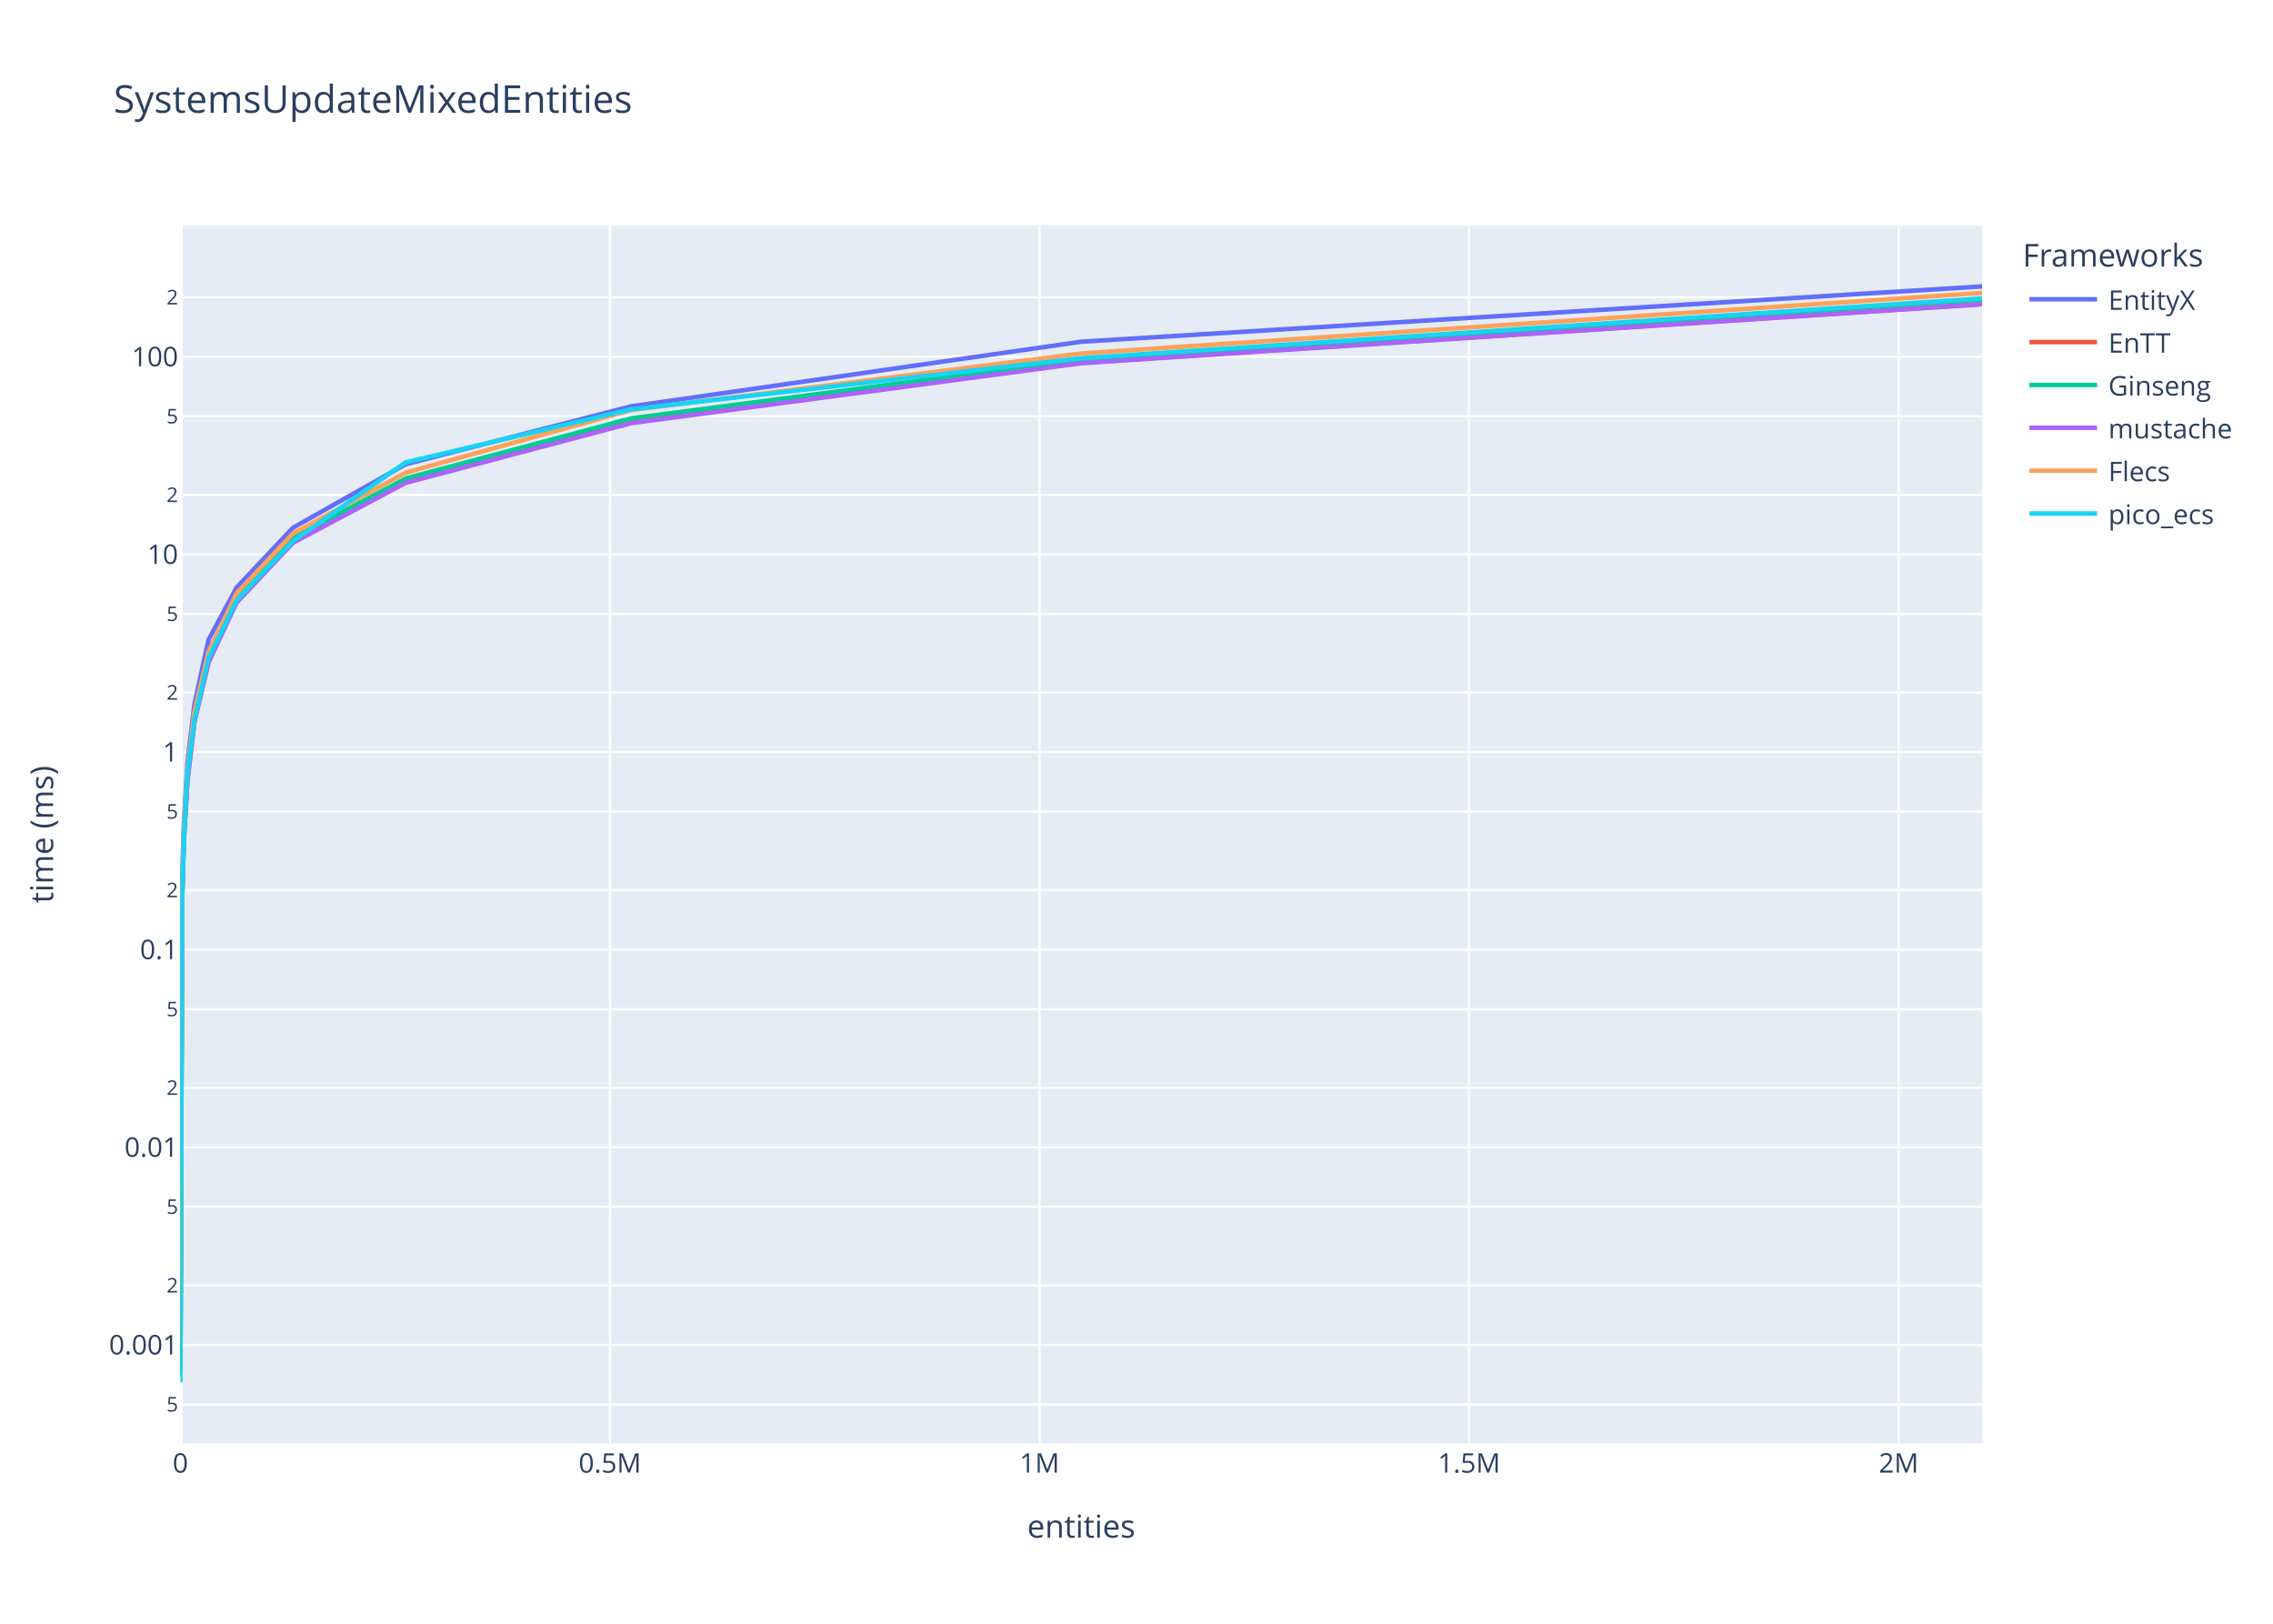
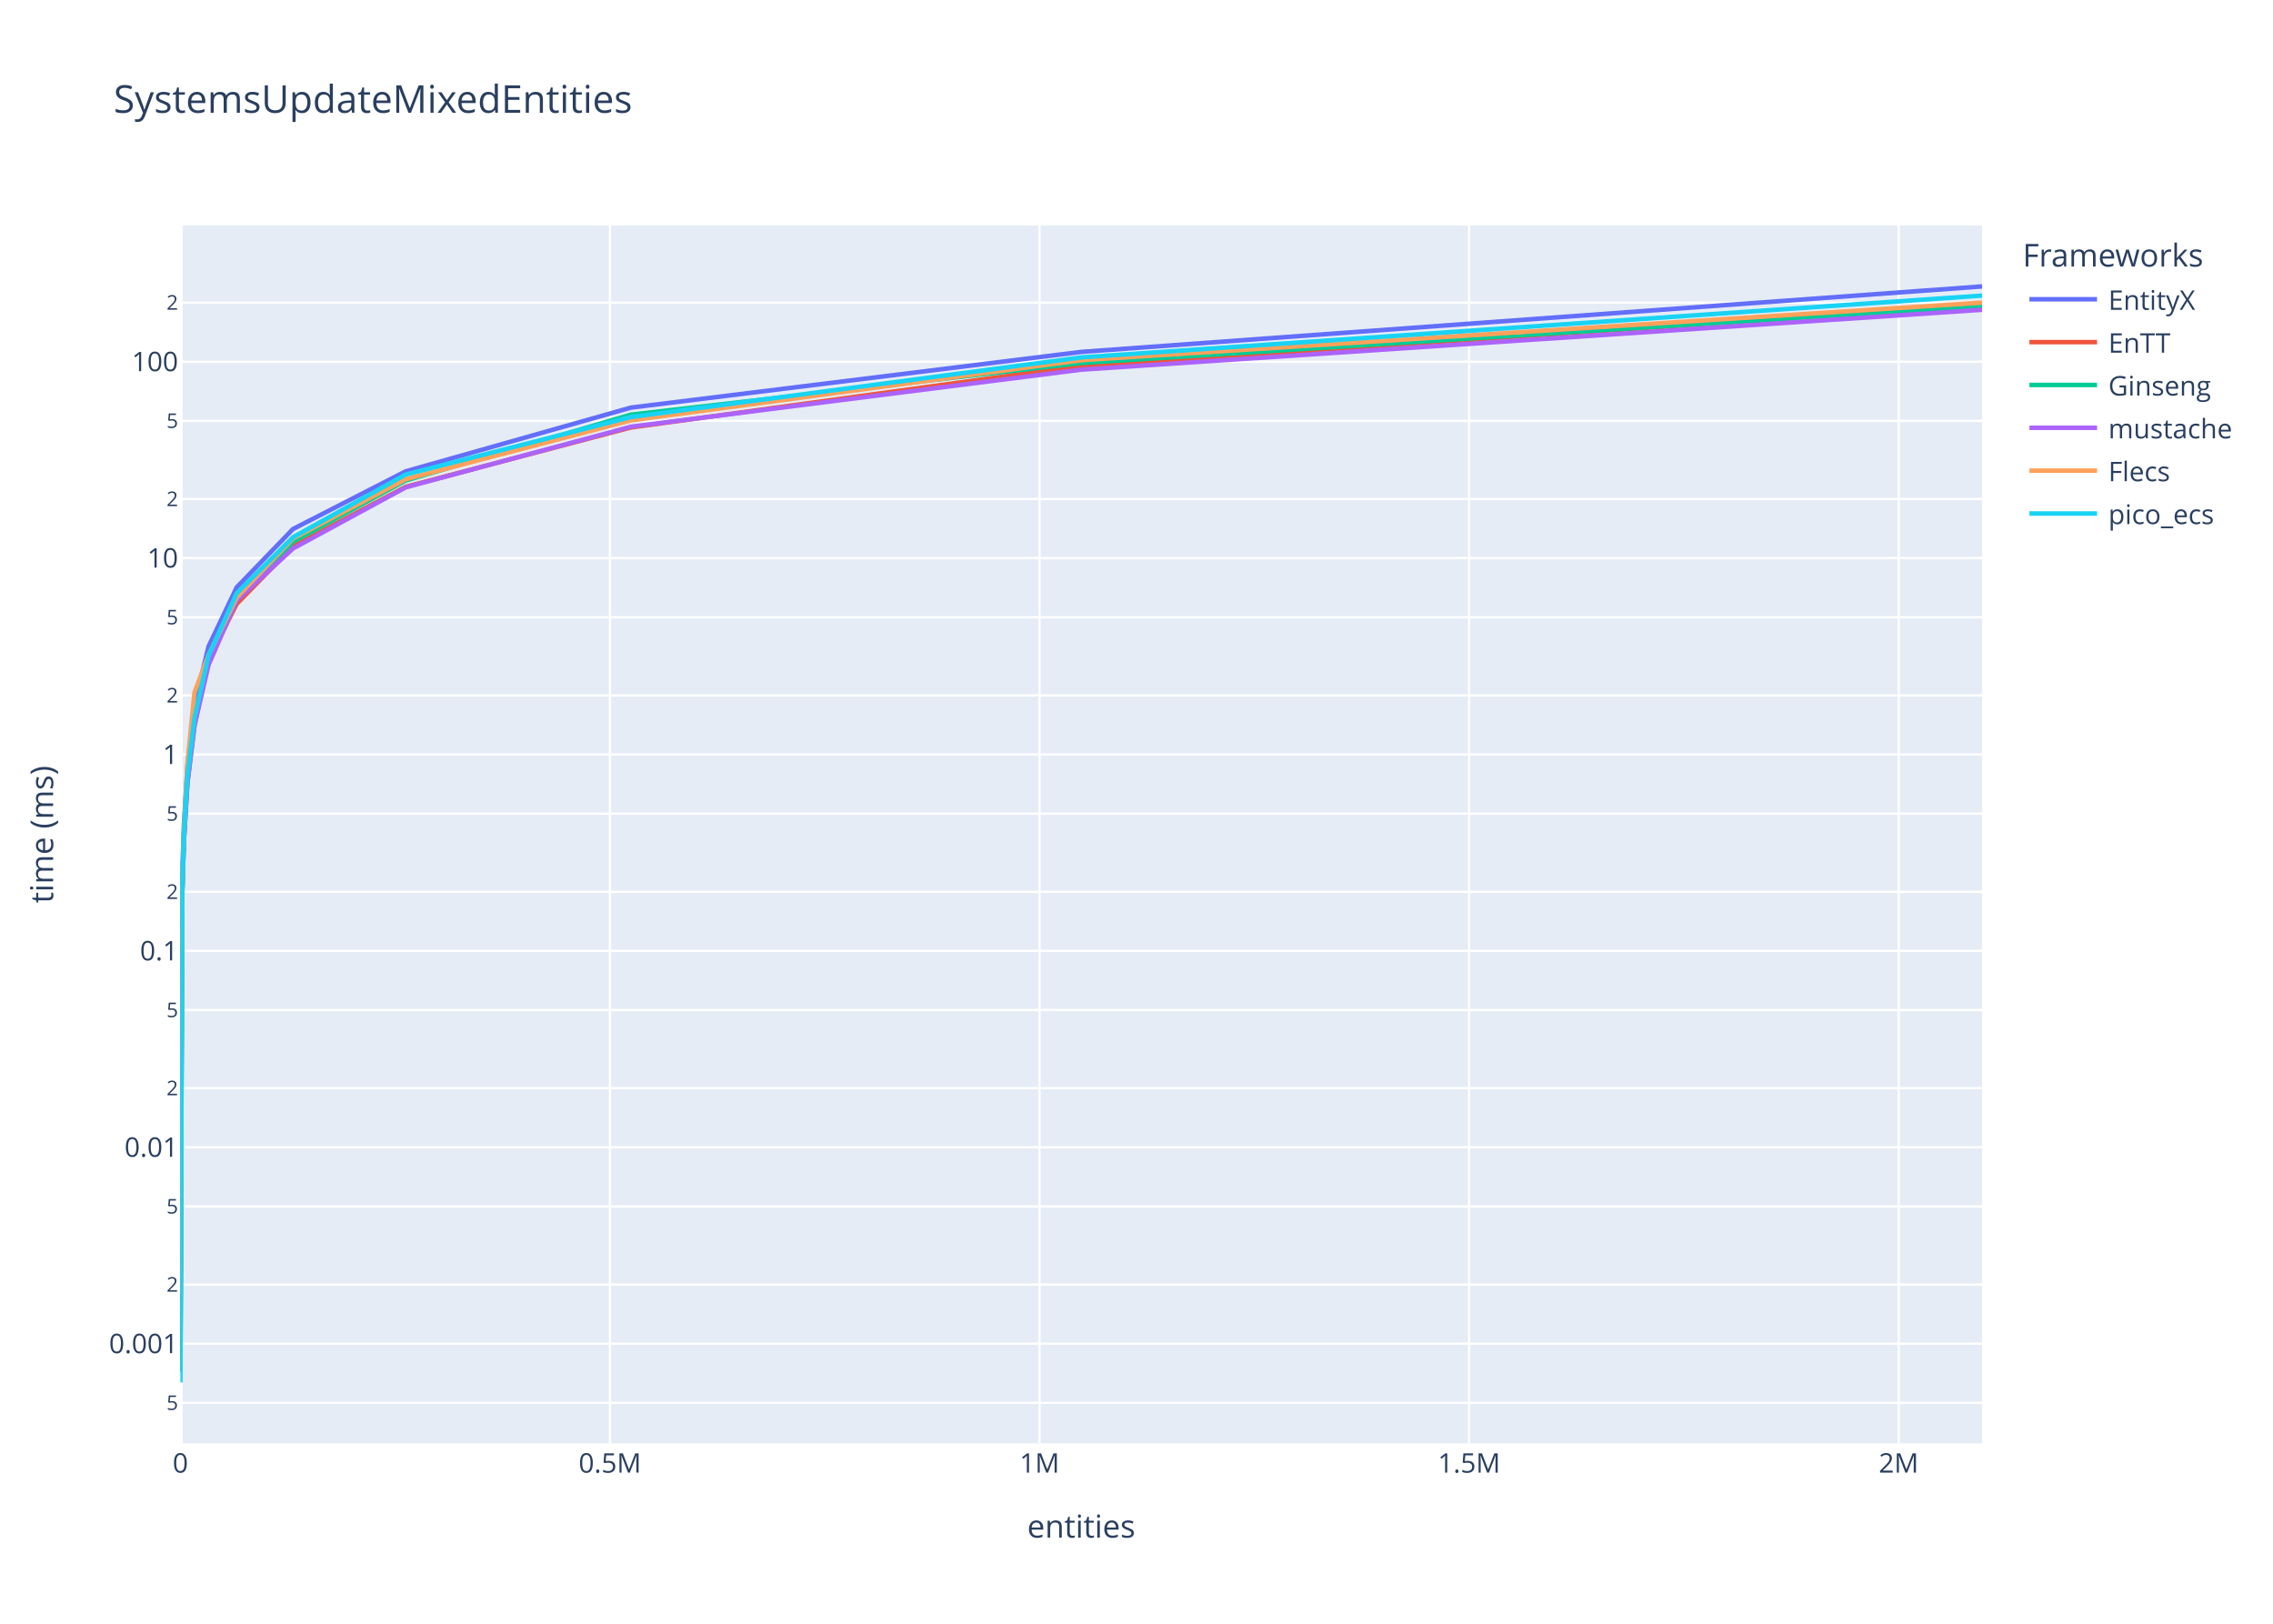
<svg xmlns="http://www.w3.org/2000/svg" class="main-svg" width="1008" height="720" style="" viewBox="0 0 1008 720">
  <rect x="0" y="0" width="1008" height="720" style="fill: rgb(255, 255, 255); fill-opacity: 1;" />
-   <defs id="defs-11a664">
+   <defs id="defs-da08c4">
    <g class="clips">
-       <clipPath id="clip11a664xyplot" class="plotclip">
+       <clipPath id="clipda08c4xyplot" class="plotclip">
        <rect width="799" height="540" />
      </clipPath>
-       <clipPath class="axesclip" id="clip11a664x">
+       <clipPath class="axesclip" id="clipda08c4x">
        <rect x="80" y="0" width="799" height="720" />
      </clipPath>
-       <clipPath class="axesclip" id="clip11a664y">
+       <clipPath class="axesclip" id="clipda08c4y">
        <rect x="0" y="100" width="1008" height="540" />
      </clipPath>
-       <clipPath class="axesclip" id="clip11a664xy">
+       <clipPath class="axesclip" id="clipda08c4xy">
        <rect x="80" y="100" width="799" height="540" />
      </clipPath>
    </g>
    <g class="gradients" />
    <g class="patterns" />
  </defs>
  <g class="bglayer">
    <rect class="bg" x="80" y="100" width="799" height="540" style="fill: rgb(229, 236, 246); fill-opacity: 1; stroke-width: 0;" />
  </g>
  <g class="layer-below">
    <g class="imagelayer" />
    <g class="shapelayer" />
  </g>
  <g class="cartesianlayer">
    <g class="subplot xy">
      <g class="layer-subplot">
        <g class="shapelayer" />
        <g class="imagelayer" />
      </g>
      <g class="minor-gridlayer">
        <g class="x" />
        <g class="y" />
      </g>
      <g class="gridlayer">
        <g class="x">
          <path class="xgrid crisp" transform="translate(270.5,0)" d="M0,100v540" style="stroke: rgb(255, 255, 255); stroke-opacity: 1; stroke-width: 1px;" />
          <path class="xgrid crisp" transform="translate(460.99,0)" d="M0,100v540" style="stroke: rgb(255, 255, 255); stroke-opacity: 1; stroke-width: 1px;" />
          <path class="xgrid crisp" transform="translate(651.49,0)" d="M0,100v540" style="stroke: rgb(255, 255, 255); stroke-opacity: 1; stroke-width: 1px;" />
          <path class="xgrid crisp" transform="translate(841.99,0)" d="M0,100v540" style="stroke: rgb(255, 255, 255); stroke-opacity: 1; stroke-width: 1px;" />
        </g>
        <g class="y">
-           <path class="ygrid crisp" transform="translate(0,622.75)" d="M80,0h799" style="stroke: rgb(255, 255, 255); stroke-opacity: 1; stroke-width: 1px;" />
-           <path class="ygrid crisp" transform="translate(0,596.37)" d="M80,0h799" style="stroke: rgb(255, 255, 255); stroke-opacity: 1; stroke-width: 1px;" />
-           <path class="ygrid crisp" transform="translate(0,569.99)" d="M80,0h799" style="stroke: rgb(255, 255, 255); stroke-opacity: 1; stroke-width: 1px;" />
-           <path class="ygrid crisp" transform="translate(0,535.12)" d="M80,0h799" style="stroke: rgb(255, 255, 255); stroke-opacity: 1; stroke-width: 1px;" />
+           <path class="ygrid crisp" transform="translate(0,622.04)" d="M80,0h799" style="stroke: rgb(255, 255, 255); stroke-opacity: 1; stroke-width: 1px;" />
+           <path class="ygrid crisp" transform="translate(0,595.82)" d="M80,0h799" style="stroke: rgb(255, 255, 255); stroke-opacity: 1; stroke-width: 1px;" />
+           <path class="ygrid crisp" transform="translate(0,569.61)" d="M80,0h799" style="stroke: rgb(255, 255, 255); stroke-opacity: 1; stroke-width: 1px;" />
+           <path class="ygrid crisp" transform="translate(0,534.95)" d="M80,0h799" style="stroke: rgb(255, 255, 255); stroke-opacity: 1; stroke-width: 1px;" />
          <path class="ygrid crisp" transform="translate(0,508.74)" d="M80,0h799" style="stroke: rgb(255, 255, 255); stroke-opacity: 1; stroke-width: 1px;" />
-           <path class="ygrid crisp" transform="translate(0,482.36)" d="M80,0h799" style="stroke: rgb(255, 255, 255); stroke-opacity: 1; stroke-width: 1px;" />
-           <path class="ygrid crisp" transform="translate(0,447.48)" d="M80,0h799" style="stroke: rgb(255, 255, 255); stroke-opacity: 1; stroke-width: 1px;" />
-           <path class="ygrid crisp" transform="translate(0,421.1)" d="M80,0h799" style="stroke: rgb(255, 255, 255); stroke-opacity: 1; stroke-width: 1px;" />
-           <path class="ygrid crisp" transform="translate(0,394.72)" d="M80,0h799" style="stroke: rgb(255, 255, 255); stroke-opacity: 1; stroke-width: 1px;" />
-           <path class="ygrid crisp" transform="translate(0,359.85)" d="M80,0h799" style="stroke: rgb(255, 255, 255); stroke-opacity: 1; stroke-width: 1px;" />
-           <path class="ygrid crisp" transform="translate(0,333.47)" d="M80,0h799" style="stroke: rgb(255, 255, 255); stroke-opacity: 1; stroke-width: 1px;" />
-           <path class="ygrid crisp" transform="translate(0,307.09)" d="M80,0h799" style="stroke: rgb(255, 255, 255); stroke-opacity: 1; stroke-width: 1px;" />
-           <path class="ygrid crisp" transform="translate(0,272.22)" d="M80,0h799" style="stroke: rgb(255, 255, 255); stroke-opacity: 1; stroke-width: 1px;" />
-           <path class="ygrid crisp" transform="translate(0,245.84)" d="M80,0h799" style="stroke: rgb(255, 255, 255); stroke-opacity: 1; stroke-width: 1px;" />
-           <path class="ygrid crisp" transform="translate(0,219.46)" d="M80,0h799" style="stroke: rgb(255, 255, 255); stroke-opacity: 1; stroke-width: 1px;" />
-           <path class="ygrid crisp" transform="translate(0,184.59)" d="M80,0h799" style="stroke: rgb(255, 255, 255); stroke-opacity: 1; stroke-width: 1px;" />
-           <path class="ygrid crisp" transform="translate(0,158.21)" d="M80,0h799" style="stroke: rgb(255, 255, 255); stroke-opacity: 1; stroke-width: 1px;" />
-           <path class="ygrid crisp" transform="translate(0,131.83)" d="M80,0h799" style="stroke: rgb(255, 255, 255); stroke-opacity: 1; stroke-width: 1px;" />
+           <path class="ygrid crisp" transform="translate(0,482.52)" d="M80,0h799" style="stroke: rgb(255, 255, 255); stroke-opacity: 1; stroke-width: 1px;" />
+           <path class="ygrid crisp" transform="translate(0,447.87)" d="M80,0h799" style="stroke: rgb(255, 255, 255); stroke-opacity: 1; stroke-width: 1px;" />
+           <path class="ygrid crisp" transform="translate(0,421.65)" d="M80,0h799" style="stroke: rgb(255, 255, 255); stroke-opacity: 1; stroke-width: 1px;" />
+           <path class="ygrid crisp" transform="translate(0,395.44)" d="M80,0h799" style="stroke: rgb(255, 255, 255); stroke-opacity: 1; stroke-width: 1px;" />
+           <path class="ygrid crisp" transform="translate(0,360.78)" d="M80,0h799" style="stroke: rgb(255, 255, 255); stroke-opacity: 1; stroke-width: 1px;" />
+           <path class="ygrid crisp" transform="translate(0,334.57)" d="M80,0h799" style="stroke: rgb(255, 255, 255); stroke-opacity: 1; stroke-width: 1px;" />
+           <path class="ygrid crisp" transform="translate(0,308.35)" d="M80,0h799" style="stroke: rgb(255, 255, 255); stroke-opacity: 1; stroke-width: 1px;" />
+           <path class="ygrid crisp" transform="translate(0,273.7)" d="M80,0h799" style="stroke: rgb(255, 255, 255); stroke-opacity: 1; stroke-width: 1px;" />
+           <path class="ygrid crisp" transform="translate(0,247.48)" d="M80,0h799" style="stroke: rgb(255, 255, 255); stroke-opacity: 1; stroke-width: 1px;" />
+           <path class="ygrid crisp" transform="translate(0,221.26)" d="M80,0h799" style="stroke: rgb(255, 255, 255); stroke-opacity: 1; stroke-width: 1px;" />
+           <path class="ygrid crisp" transform="translate(0,186.61)" d="M80,0h799" style="stroke: rgb(255, 255, 255); stroke-opacity: 1; stroke-width: 1px;" />
+           <path class="ygrid crisp" transform="translate(0,160.39)" d="M80,0h799" style="stroke: rgb(255, 255, 255); stroke-opacity: 1; stroke-width: 1px;" />
+           <path class="ygrid crisp" transform="translate(0,134.18)" d="M80,0h799" style="stroke: rgb(255, 255, 255); stroke-opacity: 1; stroke-width: 1px;" />
        </g>
      </g>
      <g class="zerolinelayer">
        <path class="xzl zl crisp" transform="translate(80,0)" d="M0,100v540" style="stroke: rgb(255, 255, 255); stroke-opacity: 1; stroke-width: 2px;" />
      </g>
      <path class="xlines-below" />
      <path class="ylines-below" />
      <g class="overlines-below" />
      <g class="xaxislayer-below" />
      <g class="yaxislayer-below" />
      <g class="overaxes-below" />
-       <g class="plot" transform="translate(80,100)" clip-path="url(#clip11a664xyplot)">
+       <g class="plot" transform="translate(80,100)" clip-path="url(#clipda08c4xyplot)">
        <g class="scatterlayer mlayer">
-           <g class="trace scatter tracea452a3" style="stroke-miterlimit: 2; opacity: 1;">
-             <g class="fills" />
-             <g class="errorbars" />
-             <g class="lines">
-               <path class="js-line" d="M0,500.85L0.78,291.48L1.56,264.48L3.12,238.37L6.24,212.25L12.48,183.69L24.97,160.47L49.94,134.01L99.88,105.86L199.75,80.2L399.5,51.51L799,27" style="vector-effect: non-scaling-stroke; fill: none; stroke: rgb(99, 110, 250); stroke-opacity: 1; stroke-width: 2px; opacity: 1;" />
-             </g>
-             <g class="points" />
-             <g class="text" />
-           </g>
-           <g class="trace scatter trace520266" style="stroke-miterlimit: 2; opacity: 1;">
-             <g class="fills" />
-             <g class="errorbars" />
-             <g class="lines">
-               <path class="js-line" d="M0,508.56L0.78,298.11L1.56,271.74L3.12,245.83L6.24,219.79L12.48,193.68L24.97,166.31L49.94,140.13L99.88,113.73L199.75,87.13L399.5,60.86L799,34.82" style="vector-effect: non-scaling-stroke; fill: none; stroke: rgb(239, 85, 59); stroke-opacity: 1; stroke-width: 2px; opacity: 1;" />
-             </g>
-             <g class="points" />
-             <g class="text" />
-           </g>
-           <g class="trace scatter trace9360a9" style="stroke-miterlimit: 2; opacity: 1;">
-             <g class="fills" />
-             <g class="errorbars" />
-             <g class="lines">
-               <path class="js-line" d="M0,509.94L0.78,297.02L1.56,270.78L3.12,244.59L6.24,218.07L12.48,191.61L24.97,164.03L49.94,138.48L99.88,112.19L199.75,85.53L399.5,59.45L799,32.83" style="vector-effect: non-scaling-stroke; fill: none; stroke: rgb(0, 204, 150); stroke-opacity: 1; stroke-width: 2px; opacity: 1;" />
-             </g>
-             <g class="points" />
-             <g class="text" />
-           </g>
-           <g class="trace scatter tracea82f93" style="stroke-miterlimit: 2; opacity: 1;">
-             <g class="fills" />
-             <g class="errorbars" />
-             <g class="lines">
-               <path class="js-line" d="M0,407.22L0.78,297.39L1.56,272.12L3.12,246.27L6.24,219.87L12.48,193.57L24.97,167.15L49.94,140.66L99.88,114.12L199.75,87.66L399.5,61.05L799,34.9" style="vector-effect: non-scaling-stroke; fill: none; stroke: rgb(171, 99, 250); stroke-opacity: 1; stroke-width: 2px; opacity: 1;" />
-             </g>
-             <g class="points" />
-             <g class="text" />
-           </g>
-           <g class="trace scatter trace92743e" style="stroke-miterlimit: 2; opacity: 1;">
-             <g class="fills" />
-             <g class="errorbars" />
-             <g class="lines">
-               <path class="js-line" d="M0,470.12L0.78,292.73L1.56,267.15L3.12,241.31L6.24,215.46L12.48,188.98L24.97,163.03L49.94,136.55L99.88,109.61L199.75,81.85L399.5,56.73L799,29.89" style="vector-effect: non-scaling-stroke; fill: none; stroke: rgb(255, 161, 90); stroke-opacity: 1; stroke-width: 2px; opacity: 1;" />
-             </g>
-             <g class="points" />
-             <g class="text" />
-           </g>
-           <g class="trace scatter tracee8330c" style="stroke-miterlimit: 2; opacity: 1;">
-             <g class="fills" />
-             <g class="errorbars" />
-             <g class="lines">
-               <path class="js-line" d="M0,513L0.78,298.19L1.56,271.39L3.12,243.11L6.24,219.23L12.48,191.88L24.97,166.07L49.94,139.93L99.88,105.03L199.75,81.53L399.5,58.82L799,32.3" style="vector-effect: non-scaling-stroke; fill: none; stroke: rgb(25, 211, 243); stroke-opacity: 1; stroke-width: 2px; opacity: 1;" />
+           <g class="trace scatter tracee1a634" style="stroke-miterlimit: 2; opacity: 1;">
+             <g class="fills" />
+             <g class="errorbars" />
+             <g class="lines">
+               <path class="js-line" d="M0,502.69L0.78,288.56L1.56,265.54L3.12,239.77L6.24,212.31L12.48,186.68L24.97,160.44L49.94,134.58L99.88,109.01L199.75,80.75L399.5,56.04L799,27" style="vector-effect: non-scaling-stroke; fill: none; stroke: rgb(99, 110, 250); stroke-opacity: 1; stroke-width: 2px; opacity: 1;" />
+             </g>
+             <g class="points" />
+             <g class="text" />
+           </g>
+           <g class="trace scatter tracefcb97f" style="stroke-miterlimit: 2; opacity: 1;">
+             <g class="fills" />
+             <g class="errorbars" />
+             <g class="lines">
+               <path class="js-line" d="M0,508.2L0.78,298.54L1.56,272.8L3.12,246.96L6.24,221.45L12.48,192.5L24.97,167.78L49.94,142.25L99.88,115.86L199.75,89.56L399.5,62.21L799,35.37" style="vector-effect: non-scaling-stroke; fill: none; stroke: rgb(239, 85, 59); stroke-opacity: 1; stroke-width: 2px; opacity: 1;" />
+             </g>
+             <g class="points" />
+             <g class="text" />
+           </g>
+           <g class="trace scatter trace02e585" style="stroke-miterlimit: 2; opacity: 1;">
+             <g class="fills" />
+             <g class="errorbars" />
+             <g class="lines">
+               <path class="js-line" d="M0,507.78L0.78,297.12L1.56,270.07L3.12,244.79L6.24,219.15L12.48,192.64L24.97,166.04L49.94,140.2L99.88,113.08L199.75,83.88L399.5,60.94L799,35.77" style="vector-effect: non-scaling-stroke; fill: none; stroke: rgb(0, 204, 150); stroke-opacity: 1; stroke-width: 2px; opacity: 1;" />
+             </g>
+             <g class="points" />
+             <g class="text" />
+           </g>
+           <g class="trace scatter trace7f1ffc" style="stroke-miterlimit: 2; opacity: 1;">
+             <g class="fills" />
+             <g class="errorbars" />
+             <g class="lines">
+               <path class="js-line" d="M0,390L0.78,295.87L1.56,272.84L3.12,247.28L6.24,221.78L12.48,194.84L24.97,166.25L49.94,143.21L99.88,116.12L199.75,89.22L399.5,63.91L799,37.36" style="vector-effect: non-scaling-stroke; fill: none; stroke: rgb(171, 99, 250); stroke-opacity: 1; stroke-width: 2px; opacity: 1;" />
+             </g>
+             <g class="points" />
+             <g class="text" />
+           </g>
+           <g class="trace scatter tracefe6113" style="stroke-miterlimit: 2; opacity: 1;">
+             <g class="fills" />
+             <g class="errorbars" />
+             <g class="lines">
+               <path class="js-line" d="M0,473.53L0.78,296.15L1.56,269.12L3.12,238.56L6.24,207.12L12.48,190.43L24.97,164.95L49.94,138.75L99.88,112.51L199.75,86.41L399.5,59.7L799,34.19" style="vector-effect: non-scaling-stroke; fill: none; stroke: rgb(255, 161, 90); stroke-opacity: 1; stroke-width: 2px; opacity: 1;" />
+             </g>
+             <g class="points" />
+             <g class="text" />
+           </g>
+           <g class="trace scatter trace08c788" style="stroke-miterlimit: 2; opacity: 1;">
+             <g class="fills" />
+             <g class="errorbars" />
+             <g class="lines">
+               <path class="js-line" d="M0,513L0.78,295.71L1.56,270.3L3.12,244.11L6.24,218.34L12.48,190.71L24.97,163.07L49.94,138.21L99.88,110.43L199.75,84.93L399.5,58.48L799,31.07" style="vector-effect: non-scaling-stroke; fill: none; stroke: rgb(25, 211, 243); stroke-opacity: 1; stroke-width: 2px; opacity: 1;" />
            </g>
            <g class="points" />
            <g class="text" />
          </g>
        </g>
      </g>
      <g class="overplot" />
      <path class="xlines-above crisp" d="M0,0" style="fill: none;" />
      <path class="ylines-above crisp" d="M0,0" style="fill: none;" />
      <g class="overlines-above" />
      <g class="xaxislayer-above">
        <g class="xtick">
          <text text-anchor="middle" x="0" y="653" transform="translate(80,0)" style="font-family: 'Open Sans', verdana, arial, sans-serif; font-size: 12px; fill: rgb(42, 63, 95); fill-opacity: 1; white-space: pre; opacity: 1;">0</text>
        </g>
        <g class="xtick">
          <text text-anchor="middle" x="0" y="653" style="font-family: 'Open Sans', verdana, arial, sans-serif; font-size: 12px; fill: rgb(42, 63, 95); fill-opacity: 1; white-space: pre; opacity: 1;" transform="translate(270.5,0)">0.5M</text>
        </g>
        <g class="xtick">
          <text text-anchor="middle" x="0" y="653" style="font-family: 'Open Sans', verdana, arial, sans-serif; font-size: 12px; fill: rgb(42, 63, 95); fill-opacity: 1; white-space: pre; opacity: 1;" transform="translate(460.99,0)">1M</text>
        </g>
        <g class="xtick">
          <text text-anchor="middle" x="0" y="653" style="font-family: 'Open Sans', verdana, arial, sans-serif; font-size: 12px; fill: rgb(42, 63, 95); fill-opacity: 1; white-space: pre; opacity: 1;" transform="translate(651.49,0)">1.5M</text>
        </g>
        <g class="xtick">
          <text text-anchor="middle" x="0" y="653" style="font-family: 'Open Sans', verdana, arial, sans-serif; font-size: 12px; fill: rgb(42, 63, 95); fill-opacity: 1; white-space: pre; opacity: 1;" transform="translate(841.99,0)">2M</text>
        </g>
      </g>
      <g class="yaxislayer-above">
        <g class="ytick">
-           <text text-anchor="end" x="79" y="3.15" transform="translate(0,622.75)" style="font-family: 'Open Sans', verdana, arial, sans-serif; font-size: 9px; fill: rgb(42, 63, 95); fill-opacity: 1; white-space: pre; opacity: 1;">5</text>
-         </g>
-         <g class="ytick">
-           <text text-anchor="end" x="79" y="4.2" style="font-family: 'Open Sans', verdana, arial, sans-serif; font-size: 12px; fill: rgb(42, 63, 95); fill-opacity: 1; white-space: pre; opacity: 1;" transform="translate(0,596.37)">0.001</text>
-         </g>
-         <g class="ytick">
-           <text text-anchor="end" x="79" y="3.15" style="font-family: 'Open Sans', verdana, arial, sans-serif; font-size: 9px; fill: rgb(42, 63, 95); fill-opacity: 1; white-space: pre; opacity: 1;" transform="translate(0,569.99)">2</text>
-         </g>
-         <g class="ytick">
-           <text text-anchor="end" x="79" y="3.15" style="font-family: 'Open Sans', verdana, arial, sans-serif; font-size: 9px; fill: rgb(42, 63, 95); fill-opacity: 1; white-space: pre; opacity: 1;" transform="translate(0,535.12)">5</text>
+           <text text-anchor="end" x="79" y="3.15" transform="translate(0,622.04)" style="font-family: 'Open Sans', verdana, arial, sans-serif; font-size: 9px; fill: rgb(42, 63, 95); fill-opacity: 1; white-space: pre; opacity: 1;">5</text>
+         </g>
+         <g class="ytick">
+           <text text-anchor="end" x="79" y="4.2" style="font-family: 'Open Sans', verdana, arial, sans-serif; font-size: 12px; fill: rgb(42, 63, 95); fill-opacity: 1; white-space: pre; opacity: 1;" transform="translate(0,595.82)">0.001</text>
+         </g>
+         <g class="ytick">
+           <text text-anchor="end" x="79" y="3.15" style="font-family: 'Open Sans', verdana, arial, sans-serif; font-size: 9px; fill: rgb(42, 63, 95); fill-opacity: 1; white-space: pre; opacity: 1;" transform="translate(0,569.61)">2</text>
+         </g>
+         <g class="ytick">
+           <text text-anchor="end" x="79" y="3.15" style="font-family: 'Open Sans', verdana, arial, sans-serif; font-size: 9px; fill: rgb(42, 63, 95); fill-opacity: 1; white-space: pre; opacity: 1;" transform="translate(0,534.95)">5</text>
        </g>
        <g class="ytick">
          <text text-anchor="end" x="79" y="4.2" style="font-family: 'Open Sans', verdana, arial, sans-serif; font-size: 12px; fill: rgb(42, 63, 95); fill-opacity: 1; white-space: pre; opacity: 1;" transform="translate(0,508.74)">0.01</text>
        </g>
        <g class="ytick">
-           <text text-anchor="end" x="79" y="3.15" style="font-family: 'Open Sans', verdana, arial, sans-serif; font-size: 9px; fill: rgb(42, 63, 95); fill-opacity: 1; white-space: pre; opacity: 1;" transform="translate(0,482.36)">2</text>
-         </g>
-         <g class="ytick">
-           <text text-anchor="end" x="79" y="3.15" style="font-family: 'Open Sans', verdana, arial, sans-serif; font-size: 9px; fill: rgb(42, 63, 95); fill-opacity: 1; white-space: pre; opacity: 1;" transform="translate(0,447.48)">5</text>
-         </g>
-         <g class="ytick">
-           <text text-anchor="end" x="79" y="4.2" style="font-family: 'Open Sans', verdana, arial, sans-serif; font-size: 12px; fill: rgb(42, 63, 95); fill-opacity: 1; white-space: pre; opacity: 1;" transform="translate(0,421.1)">0.1</text>
-         </g>
-         <g class="ytick">
-           <text text-anchor="end" x="79" y="3.15" style="font-family: 'Open Sans', verdana, arial, sans-serif; font-size: 9px; fill: rgb(42, 63, 95); fill-opacity: 1; white-space: pre; opacity: 1;" transform="translate(0,394.72)">2</text>
-         </g>
-         <g class="ytick">
-           <text text-anchor="end" x="79" y="3.15" style="font-family: 'Open Sans', verdana, arial, sans-serif; font-size: 9px; fill: rgb(42, 63, 95); fill-opacity: 1; white-space: pre; opacity: 1;" transform="translate(0,359.85)">5</text>
-         </g>
-         <g class="ytick">
-           <text text-anchor="end" x="79" y="4.2" style="font-family: 'Open Sans', verdana, arial, sans-serif; font-size: 12px; fill: rgb(42, 63, 95); fill-opacity: 1; white-space: pre; opacity: 1;" transform="translate(0,333.47)">1</text>
-         </g>
-         <g class="ytick">
-           <text text-anchor="end" x="79" y="3.15" style="font-family: 'Open Sans', verdana, arial, sans-serif; font-size: 9px; fill: rgb(42, 63, 95); fill-opacity: 1; white-space: pre; opacity: 1;" transform="translate(0,307.09)">2</text>
-         </g>
-         <g class="ytick">
-           <text text-anchor="end" x="79" y="3.15" style="font-family: 'Open Sans', verdana, arial, sans-serif; font-size: 9px; fill: rgb(42, 63, 95); fill-opacity: 1; white-space: pre; opacity: 1;" transform="translate(0,272.22)">5</text>
-         </g>
-         <g class="ytick">
-           <text text-anchor="end" x="79" y="4.2" style="font-family: 'Open Sans', verdana, arial, sans-serif; font-size: 12px; fill: rgb(42, 63, 95); fill-opacity: 1; white-space: pre; opacity: 1;" transform="translate(0,245.84)">10</text>
-         </g>
-         <g class="ytick">
-           <text text-anchor="end" x="79" y="3.15" style="font-family: 'Open Sans', verdana, arial, sans-serif; font-size: 9px; fill: rgb(42, 63, 95); fill-opacity: 1; white-space: pre; opacity: 1;" transform="translate(0,219.46)">2</text>
-         </g>
-         <g class="ytick">
-           <text text-anchor="end" x="79" y="3.15" style="font-family: 'Open Sans', verdana, arial, sans-serif; font-size: 9px; fill: rgb(42, 63, 95); fill-opacity: 1; white-space: pre; opacity: 1;" transform="translate(0,184.59)">5</text>
-         </g>
-         <g class="ytick">
-           <text text-anchor="end" x="79" y="4.2" style="font-family: 'Open Sans', verdana, arial, sans-serif; font-size: 12px; fill: rgb(42, 63, 95); fill-opacity: 1; white-space: pre; opacity: 1;" transform="translate(0,158.21)">100</text>
-         </g>
-         <g class="ytick">
-           <text text-anchor="end" x="79" y="3.15" style="font-family: 'Open Sans', verdana, arial, sans-serif; font-size: 9px; fill: rgb(42, 63, 95); fill-opacity: 1; white-space: pre; opacity: 1;" transform="translate(0,131.83)">2</text>
+           <text text-anchor="end" x="79" y="3.15" style="font-family: 'Open Sans', verdana, arial, sans-serif; font-size: 9px; fill: rgb(42, 63, 95); fill-opacity: 1; white-space: pre; opacity: 1;" transform="translate(0,482.52)">2</text>
+         </g>
+         <g class="ytick">
+           <text text-anchor="end" x="79" y="3.15" style="font-family: 'Open Sans', verdana, arial, sans-serif; font-size: 9px; fill: rgb(42, 63, 95); fill-opacity: 1; white-space: pre; opacity: 1;" transform="translate(0,447.87)">5</text>
+         </g>
+         <g class="ytick">
+           <text text-anchor="end" x="79" y="4.2" style="font-family: 'Open Sans', verdana, arial, sans-serif; font-size: 12px; fill: rgb(42, 63, 95); fill-opacity: 1; white-space: pre; opacity: 1;" transform="translate(0,421.65)">0.1</text>
+         </g>
+         <g class="ytick">
+           <text text-anchor="end" x="79" y="3.15" style="font-family: 'Open Sans', verdana, arial, sans-serif; font-size: 9px; fill: rgb(42, 63, 95); fill-opacity: 1; white-space: pre; opacity: 1;" transform="translate(0,395.44)">2</text>
+         </g>
+         <g class="ytick">
+           <text text-anchor="end" x="79" y="3.15" style="font-family: 'Open Sans', verdana, arial, sans-serif; font-size: 9px; fill: rgb(42, 63, 95); fill-opacity: 1; white-space: pre; opacity: 1;" transform="translate(0,360.78)">5</text>
+         </g>
+         <g class="ytick">
+           <text text-anchor="end" x="79" y="4.2" style="font-family: 'Open Sans', verdana, arial, sans-serif; font-size: 12px; fill: rgb(42, 63, 95); fill-opacity: 1; white-space: pre; opacity: 1;" transform="translate(0,334.57)">1</text>
+         </g>
+         <g class="ytick">
+           <text text-anchor="end" x="79" y="3.15" style="font-family: 'Open Sans', verdana, arial, sans-serif; font-size: 9px; fill: rgb(42, 63, 95); fill-opacity: 1; white-space: pre; opacity: 1;" transform="translate(0,308.35)">2</text>
+         </g>
+         <g class="ytick">
+           <text text-anchor="end" x="79" y="3.15" style="font-family: 'Open Sans', verdana, arial, sans-serif; font-size: 9px; fill: rgb(42, 63, 95); fill-opacity: 1; white-space: pre; opacity: 1;" transform="translate(0,273.7)">5</text>
+         </g>
+         <g class="ytick">
+           <text text-anchor="end" x="79" y="4.2" style="font-family: 'Open Sans', verdana, arial, sans-serif; font-size: 12px; fill: rgb(42, 63, 95); fill-opacity: 1; white-space: pre; opacity: 1;" transform="translate(0,247.48)">10</text>
+         </g>
+         <g class="ytick">
+           <text text-anchor="end" x="79" y="3.15" style="font-family: 'Open Sans', verdana, arial, sans-serif; font-size: 9px; fill: rgb(42, 63, 95); fill-opacity: 1; white-space: pre; opacity: 1;" transform="translate(0,221.26)">2</text>
+         </g>
+         <g class="ytick">
+           <text text-anchor="end" x="79" y="3.15" style="font-family: 'Open Sans', verdana, arial, sans-serif; font-size: 9px; fill: rgb(42, 63, 95); fill-opacity: 1; white-space: pre; opacity: 1;" transform="translate(0,186.61)">5</text>
+         </g>
+         <g class="ytick">
+           <text text-anchor="end" x="79" y="4.2" style="font-family: 'Open Sans', verdana, arial, sans-serif; font-size: 12px; fill: rgb(42, 63, 95); fill-opacity: 1; white-space: pre; opacity: 1;" transform="translate(0,160.39)">100</text>
+         </g>
+         <g class="ytick">
+           <text text-anchor="end" x="79" y="3.15" style="font-family: 'Open Sans', verdana, arial, sans-serif; font-size: 9px; fill: rgb(42, 63, 95); fill-opacity: 1; white-space: pre; opacity: 1;" transform="translate(0,134.18)">2</text>
        </g>
      </g>
      <g class="overaxes-above" />
    </g>
  </g>
  <g class="polarlayer" />
  <g class="smithlayer" />
  <g class="ternarylayer" />
  <g class="geolayer" />
  <g class="funnelarealayer" />
  <g class="pielayer" />
  <g class="iciclelayer" />
  <g class="treemaplayer" />
  <g class="sunburstlayer" />
  <g class="glimages" />
-   <defs id="topdefs-11a664">
+   <defs id="topdefs-da08c4">
    <g class="clips" />
-     <clipPath id="legend11a664">
+     <clipPath id="legendda08c4">
      <rect width="101" height="143" x="0" y="0" />
    </clipPath>
  </defs>
  <g class="layer-above">
    <g class="imagelayer" />
    <g class="shapelayer" />
  </g>
  <g class="infolayer">
    <g class="legend" pointer-events="all" transform="translate(894.98,100)">
      <rect class="bg" shape-rendering="crispEdges" width="101" height="143" x="0" y="0" style="stroke: rgb(68, 68, 68); stroke-opacity: 1; fill: rgb(255, 255, 255); fill-opacity: 1; stroke-width: 0px;" />
-       <g class="scrollbox" transform="" clip-path="url(#legend11a664)">
+       <g class="scrollbox" transform="" clip-path="url(#legendda08c4)">
        <text class="legendtitletext" text-anchor="start" x="2" y="18.2" style="font-family: 'Open Sans', verdana, arial, sans-serif; font-size: 14px; fill: rgb(42, 63, 95); fill-opacity: 1; white-space: pre;">Frameworks</text>
        <g class="groups" transform="">
          <g class="traces" transform="translate(0,32.7)" style="opacity: 1;">
            <text class="legendtext" text-anchor="start" x="40" y="4.68" style="font-family: 'Open Sans', verdana, arial, sans-serif; font-size: 12px; fill: rgb(42, 63, 95); fill-opacity: 1; white-space: pre;">EntityX</text>
            <g class="layers" style="opacity: 1;">
              <g class="legendfill" />
              <g class="legendlines">
                <path class="js-line" d="M5,0h30" style="fill: none; stroke: rgb(99, 110, 250); stroke-opacity: 1; stroke-width: 2px;" />
              </g>
              <g class="legendsymbols">
                <g class="legendpoints" />
              </g>
            </g>
            <rect class="legendtoggle" x="0" y="-9.5" width="95.25" height="19" style="fill: rgb(0, 0, 0); fill-opacity: 0;" />
          </g>
        </g>
        <g class="groups" transform="">
          <g class="traces" transform="translate(0,51.7)" style="opacity: 1;">
            <text class="legendtext" text-anchor="start" x="40" y="4.68" style="font-family: 'Open Sans', verdana, arial, sans-serif; font-size: 12px; fill: rgb(42, 63, 95); fill-opacity: 1; white-space: pre;">EnTT</text>
            <g class="layers" style="opacity: 1;">
              <g class="legendfill" />
              <g class="legendlines">
                <path class="js-line" d="M5,0h30" style="fill: none; stroke: rgb(239, 85, 59); stroke-opacity: 1; stroke-width: 2px;" />
              </g>
              <g class="legendsymbols">
                <g class="legendpoints" />
              </g>
            </g>
            <rect class="legendtoggle" x="0" y="-9.5" width="95.25" height="19" style="fill: rgb(0, 0, 0); fill-opacity: 0;" />
          </g>
        </g>
        <g class="groups" transform="">
          <g class="traces" transform="translate(0,70.7)" style="opacity: 1;">
            <text class="legendtext" text-anchor="start" x="40" y="4.68" style="font-family: 'Open Sans', verdana, arial, sans-serif; font-size: 12px; fill: rgb(42, 63, 95); fill-opacity: 1; white-space: pre;">Ginseng</text>
            <g class="layers" style="opacity: 1;">
              <g class="legendfill" />
              <g class="legendlines">
                <path class="js-line" d="M5,0h30" style="fill: none; stroke: rgb(0, 204, 150); stroke-opacity: 1; stroke-width: 2px;" />
              </g>
              <g class="legendsymbols">
                <g class="legendpoints" />
              </g>
            </g>
            <rect class="legendtoggle" x="0" y="-9.5" width="95.25" height="19" style="fill: rgb(0, 0, 0); fill-opacity: 0;" />
          </g>
        </g>
        <g class="groups" transform="">
          <g class="traces" transform="translate(0,89.7)" style="opacity: 1;">
            <text class="legendtext" text-anchor="start" x="40" y="4.68" style="font-family: 'Open Sans', verdana, arial, sans-serif; font-size: 12px; fill: rgb(42, 63, 95); fill-opacity: 1; white-space: pre;">mustache</text>
            <g class="layers" style="opacity: 1;">
              <g class="legendfill" />
              <g class="legendlines">
                <path class="js-line" d="M5,0h30" style="fill: none; stroke: rgb(171, 99, 250); stroke-opacity: 1; stroke-width: 2px;" />
              </g>
              <g class="legendsymbols">
                <g class="legendpoints" />
              </g>
            </g>
            <rect class="legendtoggle" x="0" y="-9.5" width="95.25" height="19" style="fill: rgb(0, 0, 0); fill-opacity: 0;" />
          </g>
        </g>
        <g class="groups" transform="">
          <g class="traces" transform="translate(0,108.7)" style="opacity: 1;">
            <text class="legendtext" text-anchor="start" x="40" y="4.68" style="font-family: 'Open Sans', verdana, arial, sans-serif; font-size: 12px; fill: rgb(42, 63, 95); fill-opacity: 1; white-space: pre;">Flecs</text>
            <g class="layers" style="opacity: 1;">
              <g class="legendfill" />
              <g class="legendlines">
                <path class="js-line" d="M5,0h30" style="fill: none; stroke: rgb(255, 161, 90); stroke-opacity: 1; stroke-width: 2px;" />
              </g>
              <g class="legendsymbols">
                <g class="legendpoints" />
              </g>
            </g>
            <rect class="legendtoggle" x="0" y="-9.5" width="95.25" height="19" style="fill: rgb(0, 0, 0); fill-opacity: 0;" />
          </g>
        </g>
        <g class="groups" transform="">
          <g class="traces" transform="translate(0,127.7)" style="opacity: 1;">
            <text class="legendtext" text-anchor="start" x="40" y="4.68" style="font-family: 'Open Sans', verdana, arial, sans-serif; font-size: 12px; fill: rgb(42, 63, 95); fill-opacity: 1; white-space: pre;">pico_ecs</text>
            <g class="layers" style="opacity: 1;">
              <g class="legendfill" />
              <g class="legendlines">
                <path class="js-line" d="M5,0h30" style="fill: none; stroke: rgb(25, 211, 243); stroke-opacity: 1; stroke-width: 2px;" />
              </g>
              <g class="legendsymbols">
                <g class="legendpoints" />
              </g>
            </g>
            <rect class="legendtoggle" x="0" y="-9.5" width="95.25" height="19" style="fill: rgb(0, 0, 0); fill-opacity: 0;" />
          </g>
        </g>
      </g>
      <rect class="scrollbar" rx="20" ry="3" width="0" height="0" x="0" y="0" style="fill: rgb(128, 139, 164); fill-opacity: 1;" />
    </g>
    <g class="g-gtitle">
      <text class="gtitle" x="50.4" y="50" text-anchor="start" dy="0em" style="font-family: 'Open Sans', verdana, arial, sans-serif; font-size: 17px; fill: rgb(42, 63, 95); opacity: 1; font-weight: normal; white-space: pre;">SystemsUpdateMixedEntities</text>
    </g>
    <g class="g-xtitle">
      <text class="xtitle" x="479.5" y="681.8" text-anchor="middle" style="font-family: 'Open Sans', verdana, arial, sans-serif; font-size: 14px; fill: rgb(42, 63, 95); opacity: 1; font-weight: normal; white-space: pre;">entities</text>
    </g>
    <g class="g-ytitle">
      <text class="ytitle" transform="rotate(-90,23.55938,370)" x="23.559" y="370" text-anchor="middle" style="font-family: 'Open Sans', verdana, arial, sans-serif; font-size: 14px; fill: rgb(42, 63, 95); opacity: 1; font-weight: normal; white-space: pre;">time (ms)</text>
    </g>
  </g>
</svg>
